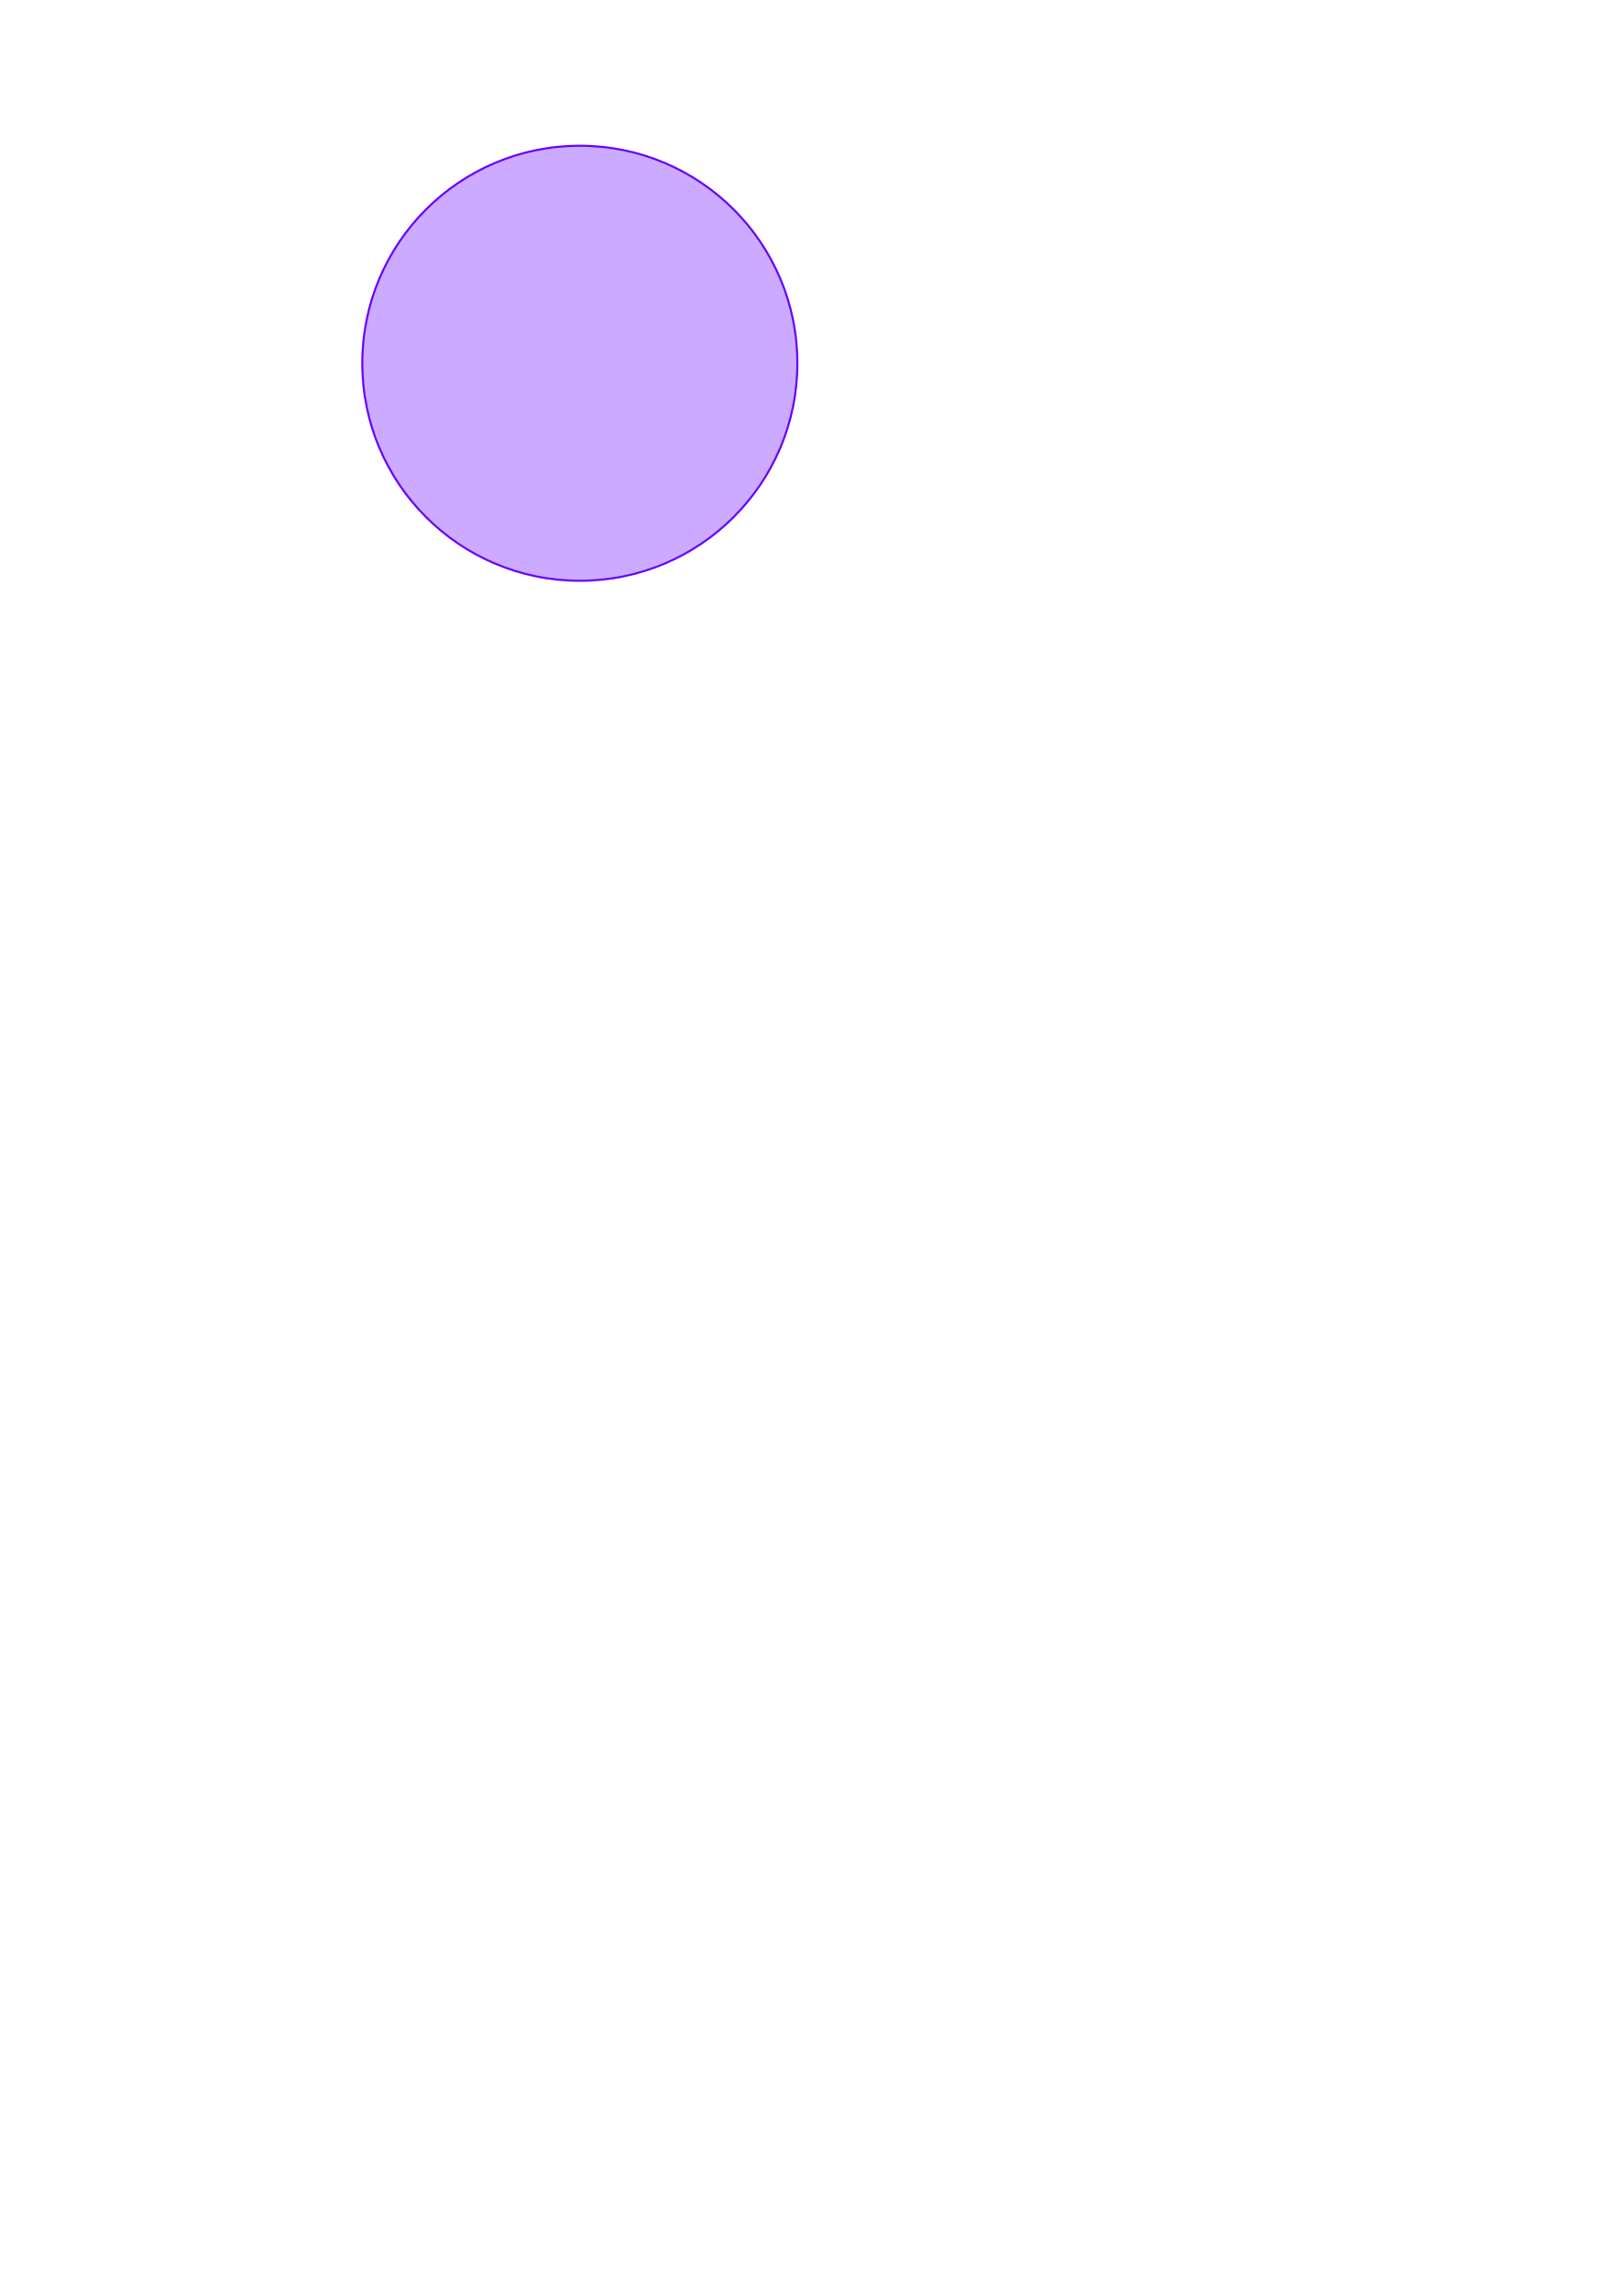
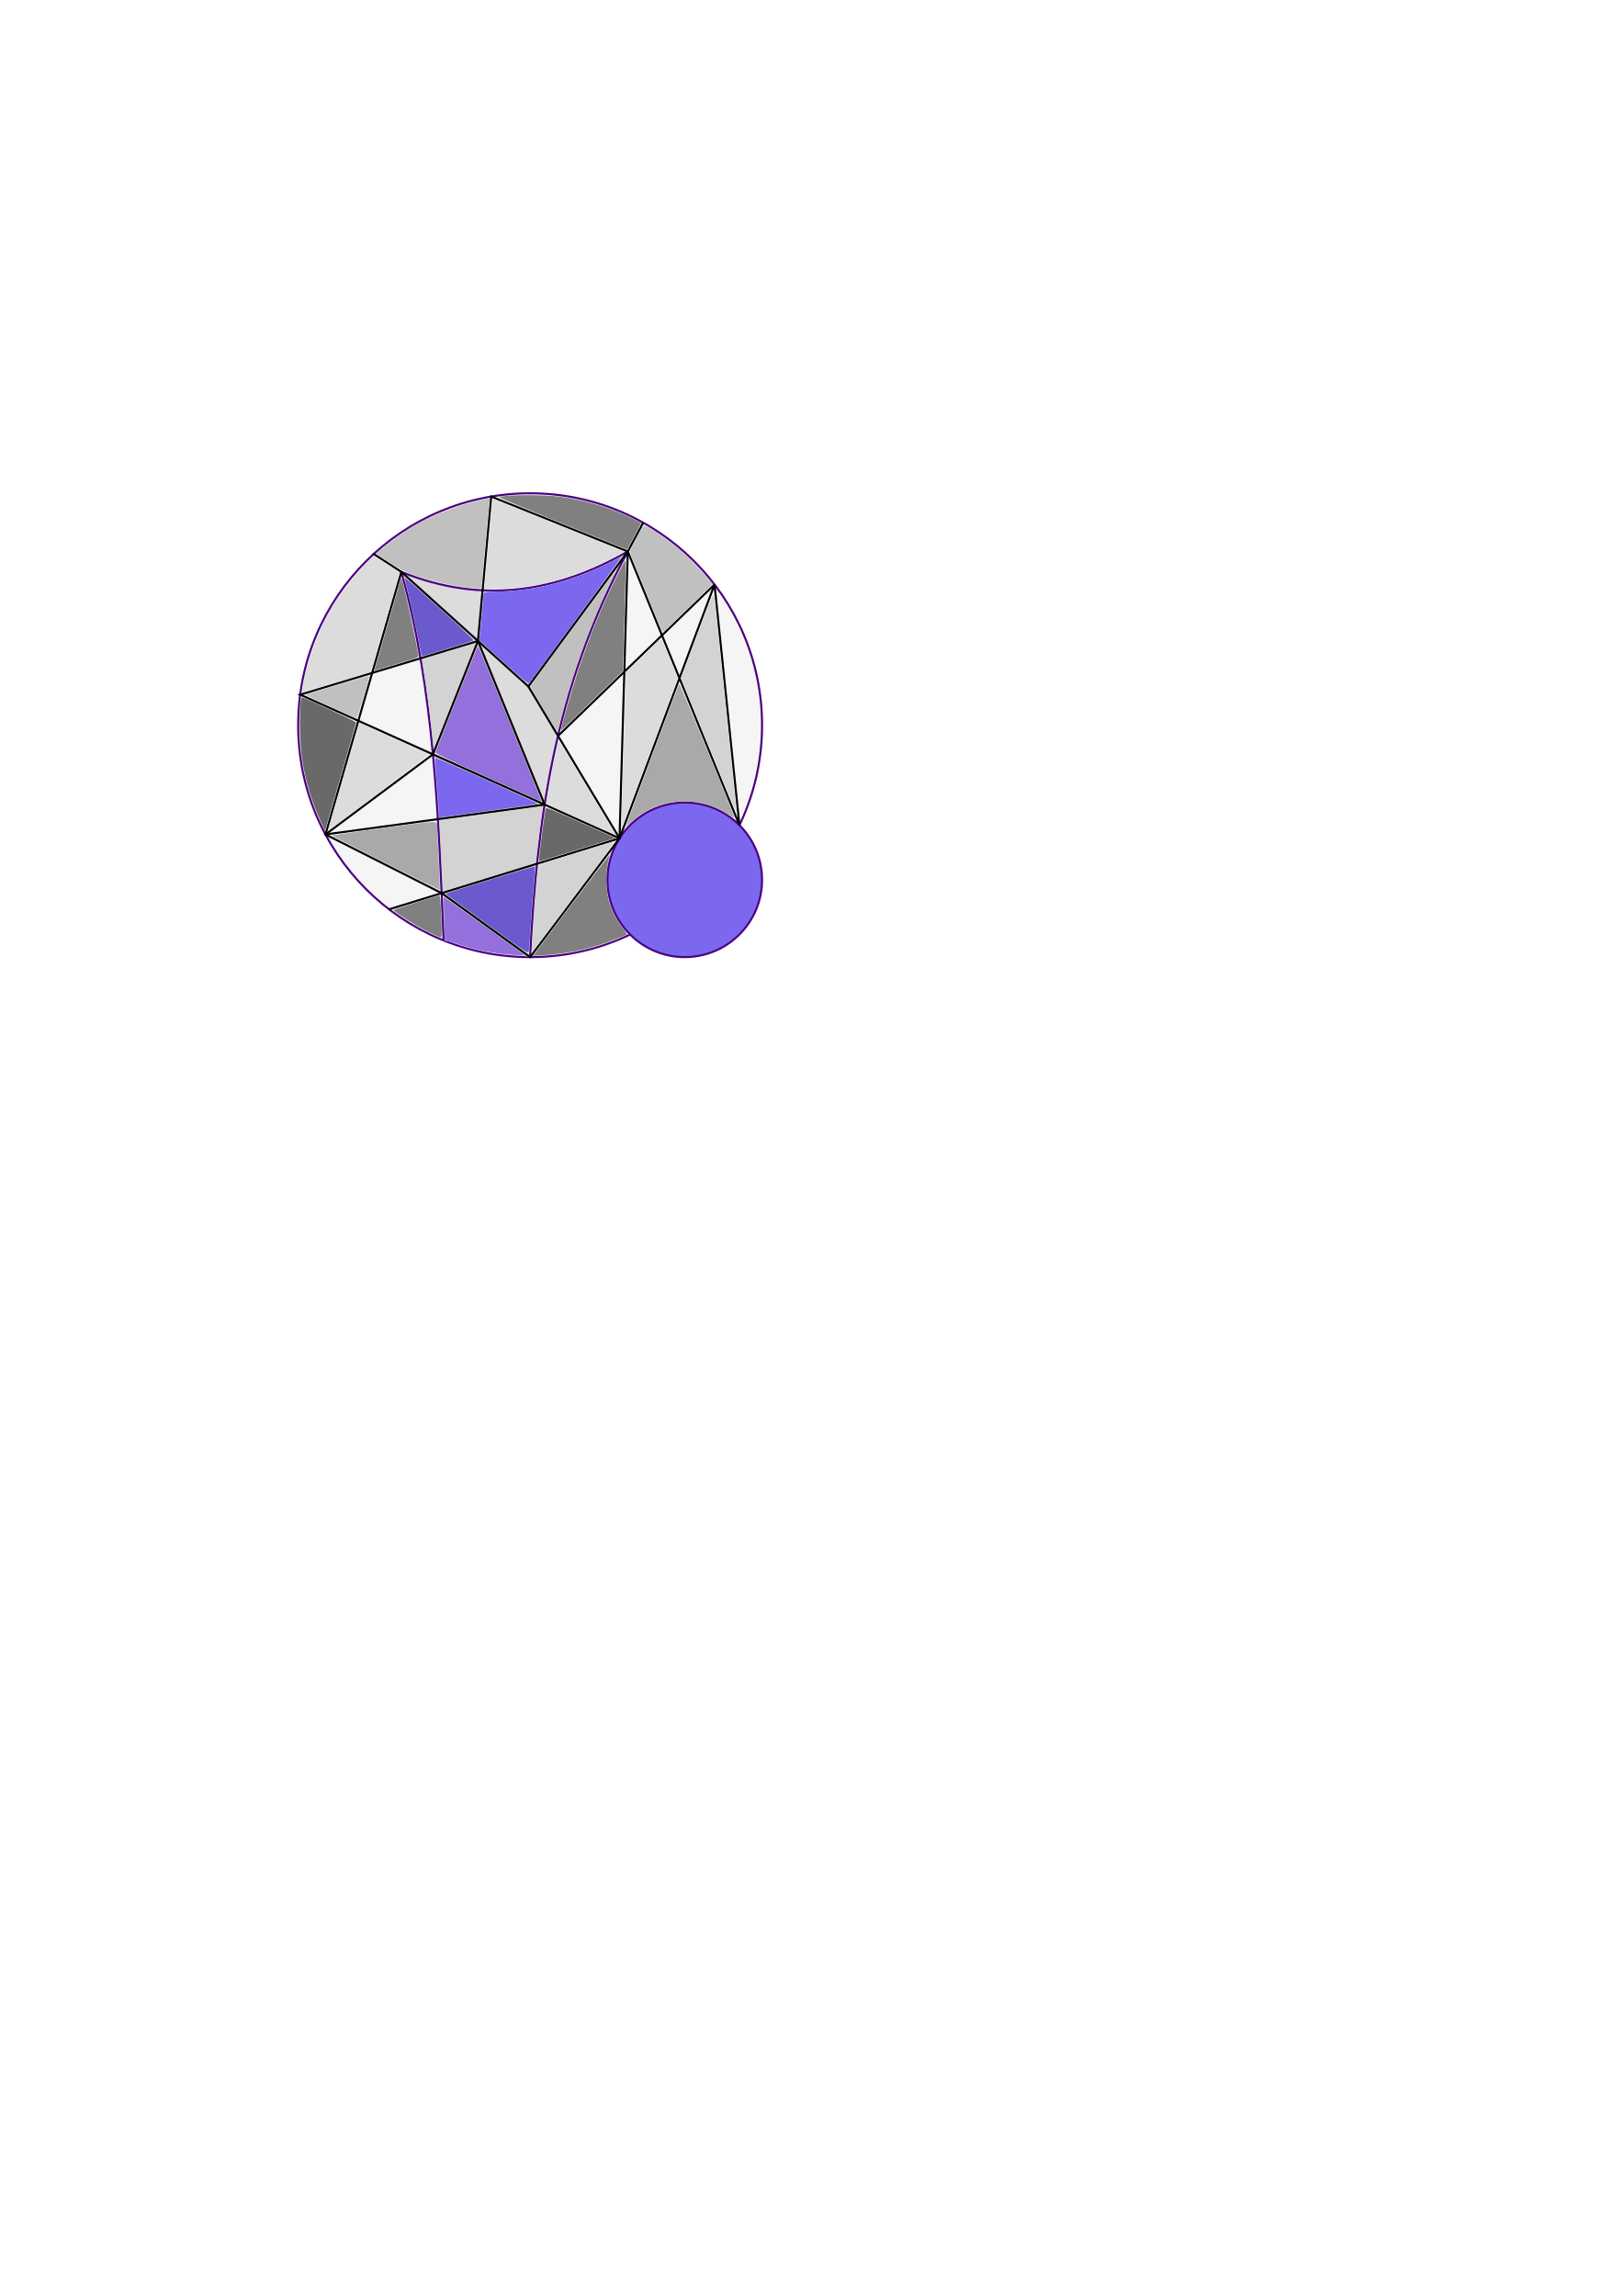
<svg xmlns="http://www.w3.org/2000/svg" width="210mm" height="297mm" viewBox="0 0 210 297" version="1.1" id="svg8">
  <defs id="defs2" />
  <g id="layer1">
-     <circle style="fill:#ccaaff;stroke-width:0.265;stroke:#6600ff;stroke-opacity:1;stroke-miterlimit:4;stroke-dasharray:none" id="path21" cx="74.992" cy="46.989" r="28.136" />
+     <circle cy="93.809" cx="68.561" id="circle4553" style="fill:#f5f5f5;stroke:#4b0082;stroke-width:0.265;stroke-miterlimit:4;stroke-dasharray:none;stroke-opacity:1" r="30" />
+     <circle style="fill:#7b68ee;stroke:#4b0082;stroke-width:0.265;stroke-miterlimit:4;stroke-dasharray:none;stroke-opacity:1;fill-opacity:1" id="path21" cx="88.561" cy="113.809" r="10" />
+     <path style="fill:#dcdcdc;stroke:#4b0082;stroke-width:0.265px;stroke-linecap:butt;stroke-linejoin:miter;stroke-opacity:1;fill-opacity:1" d="M 57.372,121.644 C 56.712,105.465 56.146,89.262 51.909,73.977 62.503,78.259 72.128,76.53 81.193,71.335 71.543,89.202 69.44,106.548 68.561,123.809" id="path4561" />
+     <path style="fill:none;stroke:#000000;stroke-width:0.265px;stroke-linecap:butt;stroke-linejoin:miter;stroke-opacity:1" d="M 51.909,73.977 C 68.331,88.791 68.331,88.791 68.331,88.791 L 81.193,71.335 83.185,67.615" id="path4563" />
+     <path style="fill:none;stroke:#000000;stroke-width:0.265px;stroke-linecap:butt;stroke-linejoin:miter;stroke-opacity:1" d="m 68.331,88.791 c 11.794,19.647 11.794,19.647 11.794,19.647 l -29.805,9.188" id="path4567" />
+     <path style="fill:none;stroke:#000000;stroke-width:0.265px;stroke-linecap:butt;stroke-linejoin:miter;stroke-opacity:1" d="M 80.125,108.439 38.822,89.856 61.815,82.913" id="path4569" />
+     <path style="fill:none;stroke:#000000;stroke-width:0.265px;stroke-linecap:butt;stroke-linejoin:miter;stroke-opacity:1" d="M 63.53,64.234 61.815,82.913 55.992,97.581 42.095,107.936 57.119,115.531 68.561,123.809 80.125,108.439 92.412,75.612 95.632,106.738 81.193,71.335 Z" id="path4571" />
+     <path style="fill:none;stroke:#000000;stroke-width:0.265px;stroke-linecap:butt;stroke-linejoin:miter;stroke-opacity:1" d="M 80.125,108.439 C 81.193,71.335 81.193,71.335 81.193,71.335" id="path4573" />
+     <path style="fill:none;stroke:#000000;stroke-width:0.265px;stroke-linecap:butt;stroke-linejoin:miter;stroke-opacity:1" d="m 51.909,73.977 c -3.58,-2.319 -3.58,-2.319 -3.58,-2.319 l 0.051,-0.047" id="path4575" />
+     <path style="fill:none;stroke:#000000;stroke-width:0.265px;stroke-linecap:butt;stroke-linejoin:miter;stroke-opacity:1" d="m 42.095,107.937 28.343,-3.856" id="path4577" />
+     <path style="fill:none;stroke:#000000;stroke-width:0.265px;stroke-linecap:butt;stroke-linejoin:miter;stroke-opacity:1" d="m 61.815,82.913 c 8.624,21.167 8.624,21.167 8.624,21.167" id="path4579" />
+     <path style="fill:none;stroke:#000000;stroke-width:0.265px;stroke-linecap:butt;stroke-linejoin:miter;stroke-opacity:1" d="M 51.909,73.977 C 42.096,107.937 42.096,107.937 42.096,107.937" id="path4581" />
+     <path style="fill:none;stroke:#000000;stroke-width:0.265px;stroke-linecap:butt;stroke-linejoin:miter;stroke-opacity:1" d="M 72.172,95.189 92.413,75.613" id="path4583" />
+     <path style="fill:#dcdcdc;fill-opacity:1;stroke:none;stroke-width:0.467;stroke-miterlimit:4;stroke-dasharray:none;stroke-opacity:1" d="m 160.726,404.926 c 0.15,-0.481 3.542,-12.194 7.537,-26.03 3.995,-13.836 7.323,-25.215 7.396,-25.288 0.162,-0.162 33.452,14.761 33.937,15.213 0.27,0.251 -45.812,35.026 -48.51,36.608 -0.468,0.274 -0.561,0.143 -0.359,-0.503 z" id="path4587" transform="scale(0.2645833)" />
+     <path style="fill:#dcdcdc;fill-opacity:1;stroke:none;stroke-width:0.467;stroke-miterlimit:4;stroke-dasharray:none;stroke-opacity:1" d="m 147.783,337.067 c 2.439,-14.515 8.565,-30.865 15.844,-42.288 4.742,-7.442 13.549,-18.175 17.778,-21.666 l 1.514,-1.25 6.22,4.022 6.22,4.022 -4.41,15.241 c -2.426,8.383 -5.591,19.304 -7.035,24.27 l -2.624,9.029 -16.776,5.064 c -9.227,2.785 -16.823,5.065 -16.88,5.067 -0.058,0.002 0.01,-0.678 0.15,-1.511 z" id="path4589" transform="scale(0.2645833)" />
+     <path style="fill:#dcdcdc;fill-opacity:1;stroke:none;stroke-width:0.467;stroke-miterlimit:4;stroke-dasharray:none;stroke-opacity:1" d="m 238.7,266.038 c 1.106,-11.963 2.093,-21.832 2.193,-21.931 0.203,-0.203 63.198,25.003 63.809,25.532 0.548,0.475 -12.419,6.878 -19.587,9.671 -14.598,5.689 -28.346,8.478 -41.783,8.478 h -6.643 z" id="path4591" transform="scale(0.2645833)" />
+     <path style="fill:#dcdcdc;fill-opacity:1;stroke:none;stroke-width:0.467;stroke-miterlimit:4;stroke-dasharray:none;stroke-opacity:1" d="m 315.748,289.432 -8.044,-19.759 3.146,-5.97 c 1.731,-3.284 3.341,-6.219 3.578,-6.523 0.317,-0.406 1.352,0.006 3.891,1.547 10.046,6.099 20.606,15.395 28.271,24.887 l 1.709,2.116 -9.412,9.104 c -5.177,5.007 -10.691,10.286 -12.253,11.731 l -2.841,2.627 z" id="path4593" transform="scale(0.2645833)" />
+     <path style="fill:#dcdcdc;fill-opacity:1;stroke:none;stroke-width:0.467;stroke-miterlimit:4;stroke-dasharray:none;stroke-opacity:1" d="m 303.879,398.461 c 0.137,-3.844 0.65,-21.089 1.141,-38.321 l 0.892,-31.331 7.982,-7.8 c 4.39,-4.29 8.329,-8.043 8.753,-8.34 0.682,-0.478 1.215,0.544 4.614,8.844 2.114,5.161 3.841,9.698 3.839,10.081 -0.002,0.383 -6.184,17.158 -13.737,37.277 l -13.733,36.58 z" id="path4595" transform="scale(0.2645833)" />
+     <path style="fill:#dcdcdc;fill-opacity:1;stroke:none;stroke-width:0.467;stroke-miterlimit:4;stroke-dasharray:none;stroke-opacity:1" d="m 283.535,400.413 -16.581,-7.511 1.342,-7.705 c 1.245,-7.149 4.482,-22.926 4.76,-23.206 0.067,-0.068 6.062,9.788 13.321,21.901 7.259,12.113 13.501,22.496 13.871,23.073 0.37,0.577 0.492,1.028 0.27,1.004 -0.222,-0.025 -7.864,-3.425 -16.984,-7.556 z" id="path4597" transform="scale(0.2645833)" />
+     <path style="fill:#dcdcdc;fill-opacity:1;stroke:none;stroke-width:0.467;stroke-miterlimit:4;stroke-dasharray:none;stroke-opacity:1" d="m 260.118,462.907 c 1.248,-19.521 1.678,-25.546 2.288,-32.06 0.396,-4.229 0.864,-7.817 1.041,-7.974 0.177,-0.157 8.395,-2.754 18.262,-5.772 9.867,-3.018 18.241,-5.6 18.607,-5.738 0.542,-0.204 -37.867,51.352 -39.79,53.409 -0.448,0.48 -0.534,0.092 -0.408,-1.864 z" id="path4599" transform="scale(0.2645833)" />
+     <path style="fill:#d3d3d3;fill-opacity:1;stroke:none;stroke-width:0.467;stroke-miterlimit:4;stroke-dasharray:none;stroke-opacity:1" d="m 346.327,364.413 -13.39,-32.85 7.821,-20.952 c 5.162,-13.828 7.93,-20.676 8.14,-20.14 0.377,0.961 11.244,106.368 10.992,106.62 -0.095,0.095 -6.198,-14.61 -13.563,-32.678 z" id="path4601" transform="scale(0.2645833)" />
+     <path style="fill:#d3d3d3;fill-opacity:1;stroke:none;stroke-width:0.467;stroke-miterlimit:4;stroke-dasharray:none;stroke-opacity:1" d="m 211.186,357.847 c -0.918,-8.69 -2.722,-22.253 -4.016,-30.184 -0.463,-2.837 -0.814,-5.19 -0.78,-5.229 0.233,-0.269 25.148,-7.64 25.445,-7.527 0.275,0.105 -16.713,43.732 -19.443,49.93 -0.243,0.551 -0.675,-1.954 -1.207,-6.99 z" id="path4603" transform="scale(0.2645833)" />
+     <path style="fill:#d3d3d3;fill-opacity:1;stroke:none;stroke-width:0.467;stroke-miterlimit:4;stroke-dasharray:none;stroke-opacity:1" d="m 211.636,362.554 c -0.503,-5.817 -3.005,-25.429 -4.222,-33.092 -0.608,-3.826 -1.058,-7.007 -1,-7.068 0.211,-0.223 25.9,-7.924 25.9,-7.764 0,0.091 -4.425,11.336 -9.834,24.99 -5.409,13.653 -9.989,25.232 -10.179,25.731 -0.224,0.588 -0.458,-0.396 -0.665,-2.796 z" id="path4605" transform="scale(0.2645833)" />
+     <path style="fill:#d3d3d3;fill-opacity:1;stroke:none;stroke-width:0.467;stroke-miterlimit:4;stroke-dasharray:none;stroke-opacity:1" d="m 246.225,323.745 -11.862,-10.685 1.045,-10.888 c 0.575,-5.988 1.058,-11.307 1.073,-11.82 0.027,-0.882 0.381,-0.937 6.556,-1.025 17.925,-0.256 36.5,-5.037 54.739,-14.088 3.07,-1.523 5.649,-2.703 5.73,-2.621 0.125,0.125 -44.059,60.357 -45.072,61.442 -0.19,0.204 -5.684,-4.438 -12.209,-10.314 z" id="path4607" transform="scale(0.2645833)" />
+     <path style="fill:#d3d3d3;fill-opacity:1;stroke:none;stroke-width:0.467;stroke-miterlimit:4;stroke-dasharray:none;stroke-opacity:1" d="m 216.253,429.332 c -0.172,-3.396 -0.573,-11.102 -0.891,-17.125 -0.318,-6.023 -0.565,-10.986 -0.549,-11.029 0.016,-0.043 11.038,-1.567 24.493,-3.386 13.455,-1.819 24.852,-3.395 25.327,-3.502 0.719,-0.162 0.82,0.015 0.603,1.056 -0.144,0.688 -0.928,6.703 -1.743,13.366 -0.815,6.664 -1.534,12.332 -1.597,12.596 -0.091,0.38 -43.923,14.199 -45.037,14.199 -0.16,0 -0.433,-2.778 -0.605,-6.174 z" id="path4609" transform="scale(0.2645833)" />
+     <path style="fill:#d3d3d3;fill-opacity:1;stroke:none;stroke-width:0.467;stroke-miterlimit:4;stroke-dasharray:none;stroke-opacity:1" d="m 260.041,464.397 c -0.161,-0.261 -0.183,-0.839 -0.05,-1.285 0.134,-0.446 0.377,-3.223 0.541,-6.17 0.164,-2.947 0.364,-6.302 0.444,-7.456 0.97,-13.879 1.151,-16.226 1.406,-18.301 0.119,-0.967 0.331,-2.936 0.47,-4.375 0.409,-4.208 -0.086,-3.843 9.071,-6.704 1.41,-0.44 3.926,-1.235 5.592,-1.766 8.083,-2.577 21.404,-6.598 21.857,-6.598 0.752,0 0.411,1.015 -0.655,1.949 -0.513,0.449 -0.728,0.823 -0.479,0.832 0.249,0.009 -0.016,0.344 -0.59,0.746 -0.574,0.402 -0.936,0.904 -0.805,1.116 0.131,0.212 -0.075,0.506 -0.458,0.652 -0.383,0.147 -0.696,0.566 -0.696,0.931 0,0.365 -0.315,0.784 -0.699,0.932 -0.384,0.148 -0.699,0.567 -0.699,0.932 0,0.365 -0.315,0.784 -0.699,0.932 -0.384,0.148 -0.699,0.567 -0.699,0.932 0,0.365 -0.315,0.784 -0.699,0.932 -0.384,0.148 -0.699,0.567 -0.699,0.932 0,0.365 -0.315,0.784 -0.699,0.932 -0.384,0.148 -0.699,0.499 -0.699,0.782 0,0.283 -0.262,0.788 -0.582,1.123 -0.32,0.335 -0.897,1.073 -1.281,1.641 -0.384,0.568 -1.014,1.413 -1.398,1.878 -0.384,0.465 -1.014,1.311 -1.398,1.881 -1.181,1.751 -23.917,31.865 -24.529,32.489 -0.372,0.38 -0.678,0.419 -0.868,0.112 z" id="path4611" transform="scale(0.2645833)" />
+     <path style="fill:#c0c0c0;fill-opacity:1;stroke:none;stroke-width:0.467;stroke-miterlimit:4;stroke-dasharray:none;stroke-opacity:1" d="m 322.664,306.544 c -0.523,-1.217 -2.21,-5.359 -3.749,-9.203 -1.539,-3.844 -3.079,-7.619 -3.422,-8.388 -0.343,-0.769 -1.276,-3.076 -2.073,-5.126 -0.797,-2.05 -1.681,-4.252 -1.964,-4.893 -0.283,-0.641 -0.675,-1.584 -0.871,-2.097 -0.196,-0.513 -0.788,-1.905 -1.314,-3.094 -1.752,-3.959 -1.744,-4.019 1.222,-9.519 3.975,-7.371 3.848,-7.204 5.218,-6.87 0.649,0.158 1.285,0.415 1.413,0.57 0.128,0.155 1.024,0.698 1.992,1.205 0.967,0.508 2.435,1.501 3.262,2.208 0.827,0.707 1.628,1.285 1.781,1.286 0.153,6.1e-4 0.71,0.368 1.238,0.817 0.528,0.449 1.429,1.13 2.002,1.514 0.573,0.384 1.537,1.118 2.141,1.631 0.605,0.513 1.962,1.666 3.016,2.563 4.114,3.5 14.378,14.185 15.441,16.074 0.242,0.431 -2.285,3.125 -8.155,8.697 -4.678,4.44 -9.974,9.595 -11.768,11.456 -1.794,1.86 -3.531,3.382 -3.861,3.382 -0.329,-1e-4 -1.027,-0.996 -1.55,-2.214 z" id="path4613" transform="scale(0.2645833)" />
+     <path style="fill:#c0c0c0;fill-opacity:1;stroke:none;stroke-width:0.467;stroke-miterlimit:4;stroke-dasharray:none;stroke-opacity:1" d="m 161.328,345.432 c -6.878,-3.113 -12.28,-5.734 -12.004,-5.826 4.356,-1.452 31.038,-9.33 31.166,-9.202 0.369,0.369 -5.695,20.757 -6.164,20.723 -0.271,-0.02 -6.12,-2.582 -12.998,-5.695 z" id="path4615" transform="scale(0.2645833)" />
+     <path style="fill:#c0c0c0;fill-opacity:1;stroke:none;stroke-width:0.467;stroke-miterlimit:4;stroke-dasharray:none;stroke-opacity:1" d="m 229.985,287.473 c -8.141,-0.832 -18.924,-3.319 -27.568,-6.358 -4.725,-1.661 -6.898,-2.772 -12.193,-6.233 l -6.443,-4.211 4.579,-3.683 c 14.749,-11.862 29.154,-18.587 49.72,-23.213 l 1.338,-0.301 -0.283,2.47 c -0.156,1.358 -1.031,10.857 -1.946,21.109 -0.915,10.252 -1.761,19.111 -1.88,19.688 -0.226,1.096 -0.886,1.186 -5.324,0.733 z" id="path4617" transform="scale(0.2645833)" />
+     <path style="fill:#c0c0c0;fill-opacity:1;stroke:none;stroke-width:0.467;stroke-miterlimit:4;stroke-dasharray:none;stroke-opacity:1" d="m 265.647,346.526 c -3.519,-5.882 -6.324,-10.881 -6.235,-11.108 0.291,-0.738 41.12,-55.99 41.266,-55.844 0.078,0.078 -1.311,3.171 -3.088,6.873 -8.864,18.476 -17.438,42.028 -22.923,62.966 -1.124,4.292 -2.174,7.804 -2.333,7.805 -0.159,9.4e-4 -3.168,-4.811 -6.687,-10.693 z" id="path4619" transform="scale(0.2645833)" />
+     <path style="fill:#a9a9a9;fill-opacity:1;stroke:none;stroke-width:0.467;stroke-miterlimit:4;stroke-dasharray:none;stroke-opacity:1" d="m 188.628,422.067 c -14.417,-7.281 -26.212,-13.376 -26.212,-13.544 0,-0.168 11.349,-1.844 25.22,-3.723 27.705,-3.753 26.019,-3.729 26.032,-0.372 0.004,0.975 0.335,8.17 0.735,15.989 0.4,7.819 0.663,14.367 0.582,14.552 -0.08,0.185 -11.941,-5.621 -26.358,-12.902 z" id="path4621" transform="scale(0.2645833)" />
+     <path style="fill:#a9a9a9;fill-opacity:1;stroke:none;stroke-width:0.467;stroke-miterlimit:4;stroke-dasharray:none;stroke-opacity:1" d="m 305.941,404.039 c 0,-0.556 25.708,-69.354 26.07,-69.769 0.254,-0.29 27.052,64.606 27.052,65.511 0,0.16 -1.452,-0.648 -3.228,-1.796 -7.061,-4.568 -14.637,-6.575 -23.101,-6.122 -5.843,0.313 -9.283,1.128 -14.061,3.332 -4.083,1.883 -7.066,3.89 -10.287,6.923 -1.346,1.267 -2.446,2.131 -2.446,1.922 z" id="path4623" transform="scale(0.2645833)" />
+     <path style="fill:#808080;fill-opacity:1;stroke:none;stroke-width:0.467;stroke-miterlimit:4;stroke-dasharray:none;stroke-opacity:1" d="m 274.254,356.937 c 0,-1.455 5.234,-19.682 8.348,-29.073 5.812,-17.527 11.962,-32.401 19.748,-47.764 3.503,-6.911 3.543,-6.966 3.572,-4.893 0.016,1.153 -0.309,13.525 -0.721,27.493 l -0.75,25.396 -9.389,9.069 c -5.164,4.988 -11.958,11.583 -15.098,14.655 -3.14,3.072 -5.708,5.375 -5.708,5.117 z" id="path4625" transform="scale(0.2645833)" />
+     <path style="fill:#808080;fill-opacity:1;stroke:none;stroke-width:0.467;stroke-miterlimit:4;stroke-dasharray:none;stroke-opacity:1" d="m 209.012,455.421 c -6.703,-3.342 -17.095,-10.007 -16.486,-10.573 0.363,-0.337 21.507,-7.012 22.212,-7.012 0.451,0 0.749,3.451 1.059,12.232 0.238,6.753 0.177,8.27 -0.333,8.265 -0.344,-0.003 -3.247,-1.314 -6.453,-2.912 z" id="path4627" transform="scale(0.2645833)" />
+     <path style="fill:#808080;fill-opacity:1;stroke:none;stroke-width:0.467;stroke-miterlimit:4;stroke-dasharray:none;stroke-opacity:1" d="m 183.551,325.91 c 0.331,-1.104 3.311,-11.401 6.621,-22.882 l 6.018,-20.875 1.75,6.895 c 1.438,5.667 5.75,26.094 6.545,31.01 0.203,1.255 0.11,1.311 -4.504,2.713 -12.06,3.664 -15.488,4.701 -16.231,4.916 -0.734,0.211 -0.75,0.062 -0.199,-1.776 z" id="path4629" transform="scale(0.2645833)" />
+     <path style="fill:#808080;fill-opacity:1;stroke:none;stroke-width:0.467;stroke-miterlimit:4;stroke-dasharray:none;stroke-opacity:1" d="m 261.269,466.363 c 2.4,-3.427 36.52,-48.482 36.631,-48.371 0.075,0.075 -0.222,1.583 -0.662,3.351 -1.175,4.731 -1.056,13.723 0.245,18.535 1.335,4.933 3.701,9.719 6.771,13.692 2.065,2.672 2.394,3.33 1.762,3.525 -0.427,0.132 -2.244,0.854 -4.038,1.604 -11.168,4.671 -23.571,7.513 -36.309,8.32 l -5.087,0.322 z" id="path4631" transform="scale(0.2645833)" />
+     <path style="fill:#696969;fill-opacity:1;stroke:none;stroke-width:0.467;stroke-miterlimit:4;stroke-dasharray:none;stroke-opacity:1" d="m 156.613,401.233 c -4.297,-9.627 -6.85,-17.988 -8.672,-28.401 -1.128,-6.449 -1.676,-19.264 -1.152,-26.954 0.298,-4.37 0.448,-5.021 1.112,-4.838 2.309,0.637 26.163,11.737 26.155,12.171 -0.005,0.284 -3.43,12.33 -7.61,26.769 l -7.601,26.253 z" id="path4633" transform="scale(0.2645833)" />
+     <path style="fill:#696969;fill-opacity:1;stroke:none;stroke-width:0.467;stroke-miterlimit:4;stroke-dasharray:none;stroke-opacity:1" d="m 263.704,417.989 c 0.522,-5.38 2.656,-21.324 3.002,-22.425 0.312,-0.994 0.962,-0.746 17.212,6.568 l 16.887,7.601 -17.819,5.496 c -9.801,3.023 -18.219,5.604 -18.707,5.737 -0.831,0.226 -0.868,0.037 -0.575,-2.977 z" id="path4635" transform="scale(0.2645833)" />
+     <path style="fill:#808080;fill-opacity:1;stroke:none;stroke-width:0.467;stroke-miterlimit:4;stroke-dasharray:none;stroke-opacity:1" d="m 274.827,255.972 c -17.241,-6.951 -31.081,-12.779 -30.755,-12.95 2.147,-1.131 21.368,-1.255 29.5,-0.191 12.875,1.686 26.654,5.957 37.143,11.513 l 2.677,1.418 -3.376,6.455 c -1.857,3.55 -3.481,6.441 -3.609,6.424 -0.128,-0.017 -14.339,-5.719 -31.58,-12.67 z" id="path4645" transform="scale(0.2645833)" />
+     <path style="fill:#9370db;fill-opacity:1;stroke:none;stroke-width:0.467;stroke-miterlimit:4;stroke-dasharray:none;stroke-opacity:1" d="m 238.558,380.158 c -17.913,-8.092 -25.612,-11.787 -25.572,-12.275 0.077,-0.941 20.384,-52.041 20.679,-52.038 0.128,10e-4 5.33,12.53 11.559,27.841 6.229,15.311 13.185,32.399 15.458,37.974 2.273,5.574 3.991,10.122 3.818,10.105 -0.172,-0.017 -11.847,-5.24 -25.943,-11.608 z" id="path4647" transform="scale(0.2645833)" />
+     <path style="fill:#9370db;fill-opacity:1;stroke:none;stroke-width:0.467;stroke-miterlimit:4;stroke-dasharray:none;stroke-opacity:1" d="m 236.84,465.029 c -8.378,-1.597 -16.032,-4.537 -17.222,-4.825 l -2.164,-0.524 -0.34,-10.429 c -0.187,-5.736 -0.259,-10.511 -0.16,-10.61 0.155,-0.155 38.206,27.144 39.205,28.127 0.198,0.195 -0.673,0.339 -1.936,0.32 -7.283,-0.334 -13.256,-1.289 -17.384,-2.058 z" id="path4649" transform="scale(0.2645833)" />
+     <path style="fill:#7b68ee;fill-opacity:1;stroke:none;stroke-width:0.467;stroke-miterlimit:4;stroke-dasharray:none;stroke-opacity:1" d="m 246.208,323.801 -11.865,-10.7 1.03,-10.863 c 0.566,-5.975 1.043,-11.304 1.059,-11.842 0.028,-0.948 0.304,-0.988 8.534,-1.256 18.186,-0.592 35.266,-5.171 53.602,-14.373 2.545,-1.277 4.724,-2.226 4.841,-2.108 0.183,0.183 -43.264,59.601 -44.787,61.249 -0.434,0.47 -3.022,-1.637 -12.414,-10.107 z" id="path4651" transform="scale(0.2645833)" />
+     <path style="fill:#7b68ee;fill-opacity:1;stroke:none;stroke-width:0.467;stroke-miterlimit:4;stroke-dasharray:none;stroke-opacity:1" d="m 214.169,391.919 c -0.299,-4.297 -0.791,-10.797 -1.094,-14.445 -0.302,-3.648 -0.421,-6.762 -0.263,-6.92 0.158,-0.158 11.633,4.816 25.5,11.053 13.867,6.237 25.048,11.387 24.845,11.445 -0.203,0.057 -10.539,1.474 -22.969,3.147 -12.43,1.674 -23.247,3.153 -24.038,3.287 l -1.438,0.244 z" id="path4653" transform="scale(0.2645833)" />
+     <path style="fill:#6a5acd;fill-opacity:1;stroke:none;stroke-width:0.467;stroke-miterlimit:4;stroke-dasharray:none;stroke-opacity:1" d="m 205.948,319.901 c -0.128,-0.568 -1.081,-5.38 -2.118,-10.694 -1.037,-5.314 -2.826,-13.47 -3.976,-18.124 -1.15,-4.654 -2.018,-8.535 -1.928,-8.625 0.09,-0.09 7.758,6.683 17.041,15.05 9.283,8.367 16.711,15.37 16.507,15.562 -0.204,0.192 -5.718,1.952 -12.254,3.911 -6.535,1.959 -12.143,3.65 -12.46,3.757 -0.318,0.107 -0.683,-0.27 -0.811,-0.838 z" id="path4655" transform="scale(0.2645833)" />
+     <path style="fill:#6a5acd;fill-opacity:1;stroke:none;stroke-width:0.467;stroke-miterlimit:4;stroke-dasharray:none;stroke-opacity:1" d="m 237.991,451.78 c -11.076,-8.003 -20.142,-14.655 -20.146,-14.783 -0.011,-0.331 43.363,-13.62 43.619,-13.364 0.116,0.116 -0.115,3.637 -0.514,7.823 -0.399,4.187 -1.056,13.175 -1.461,19.974 -0.404,6.799 -0.875,12.933 -1.047,13.631 -0.307,1.251 -0.61,1.054 -20.451,-13.281 z" id="path4657" transform="scale(0.2645833)" />
  </g>
</svg>
